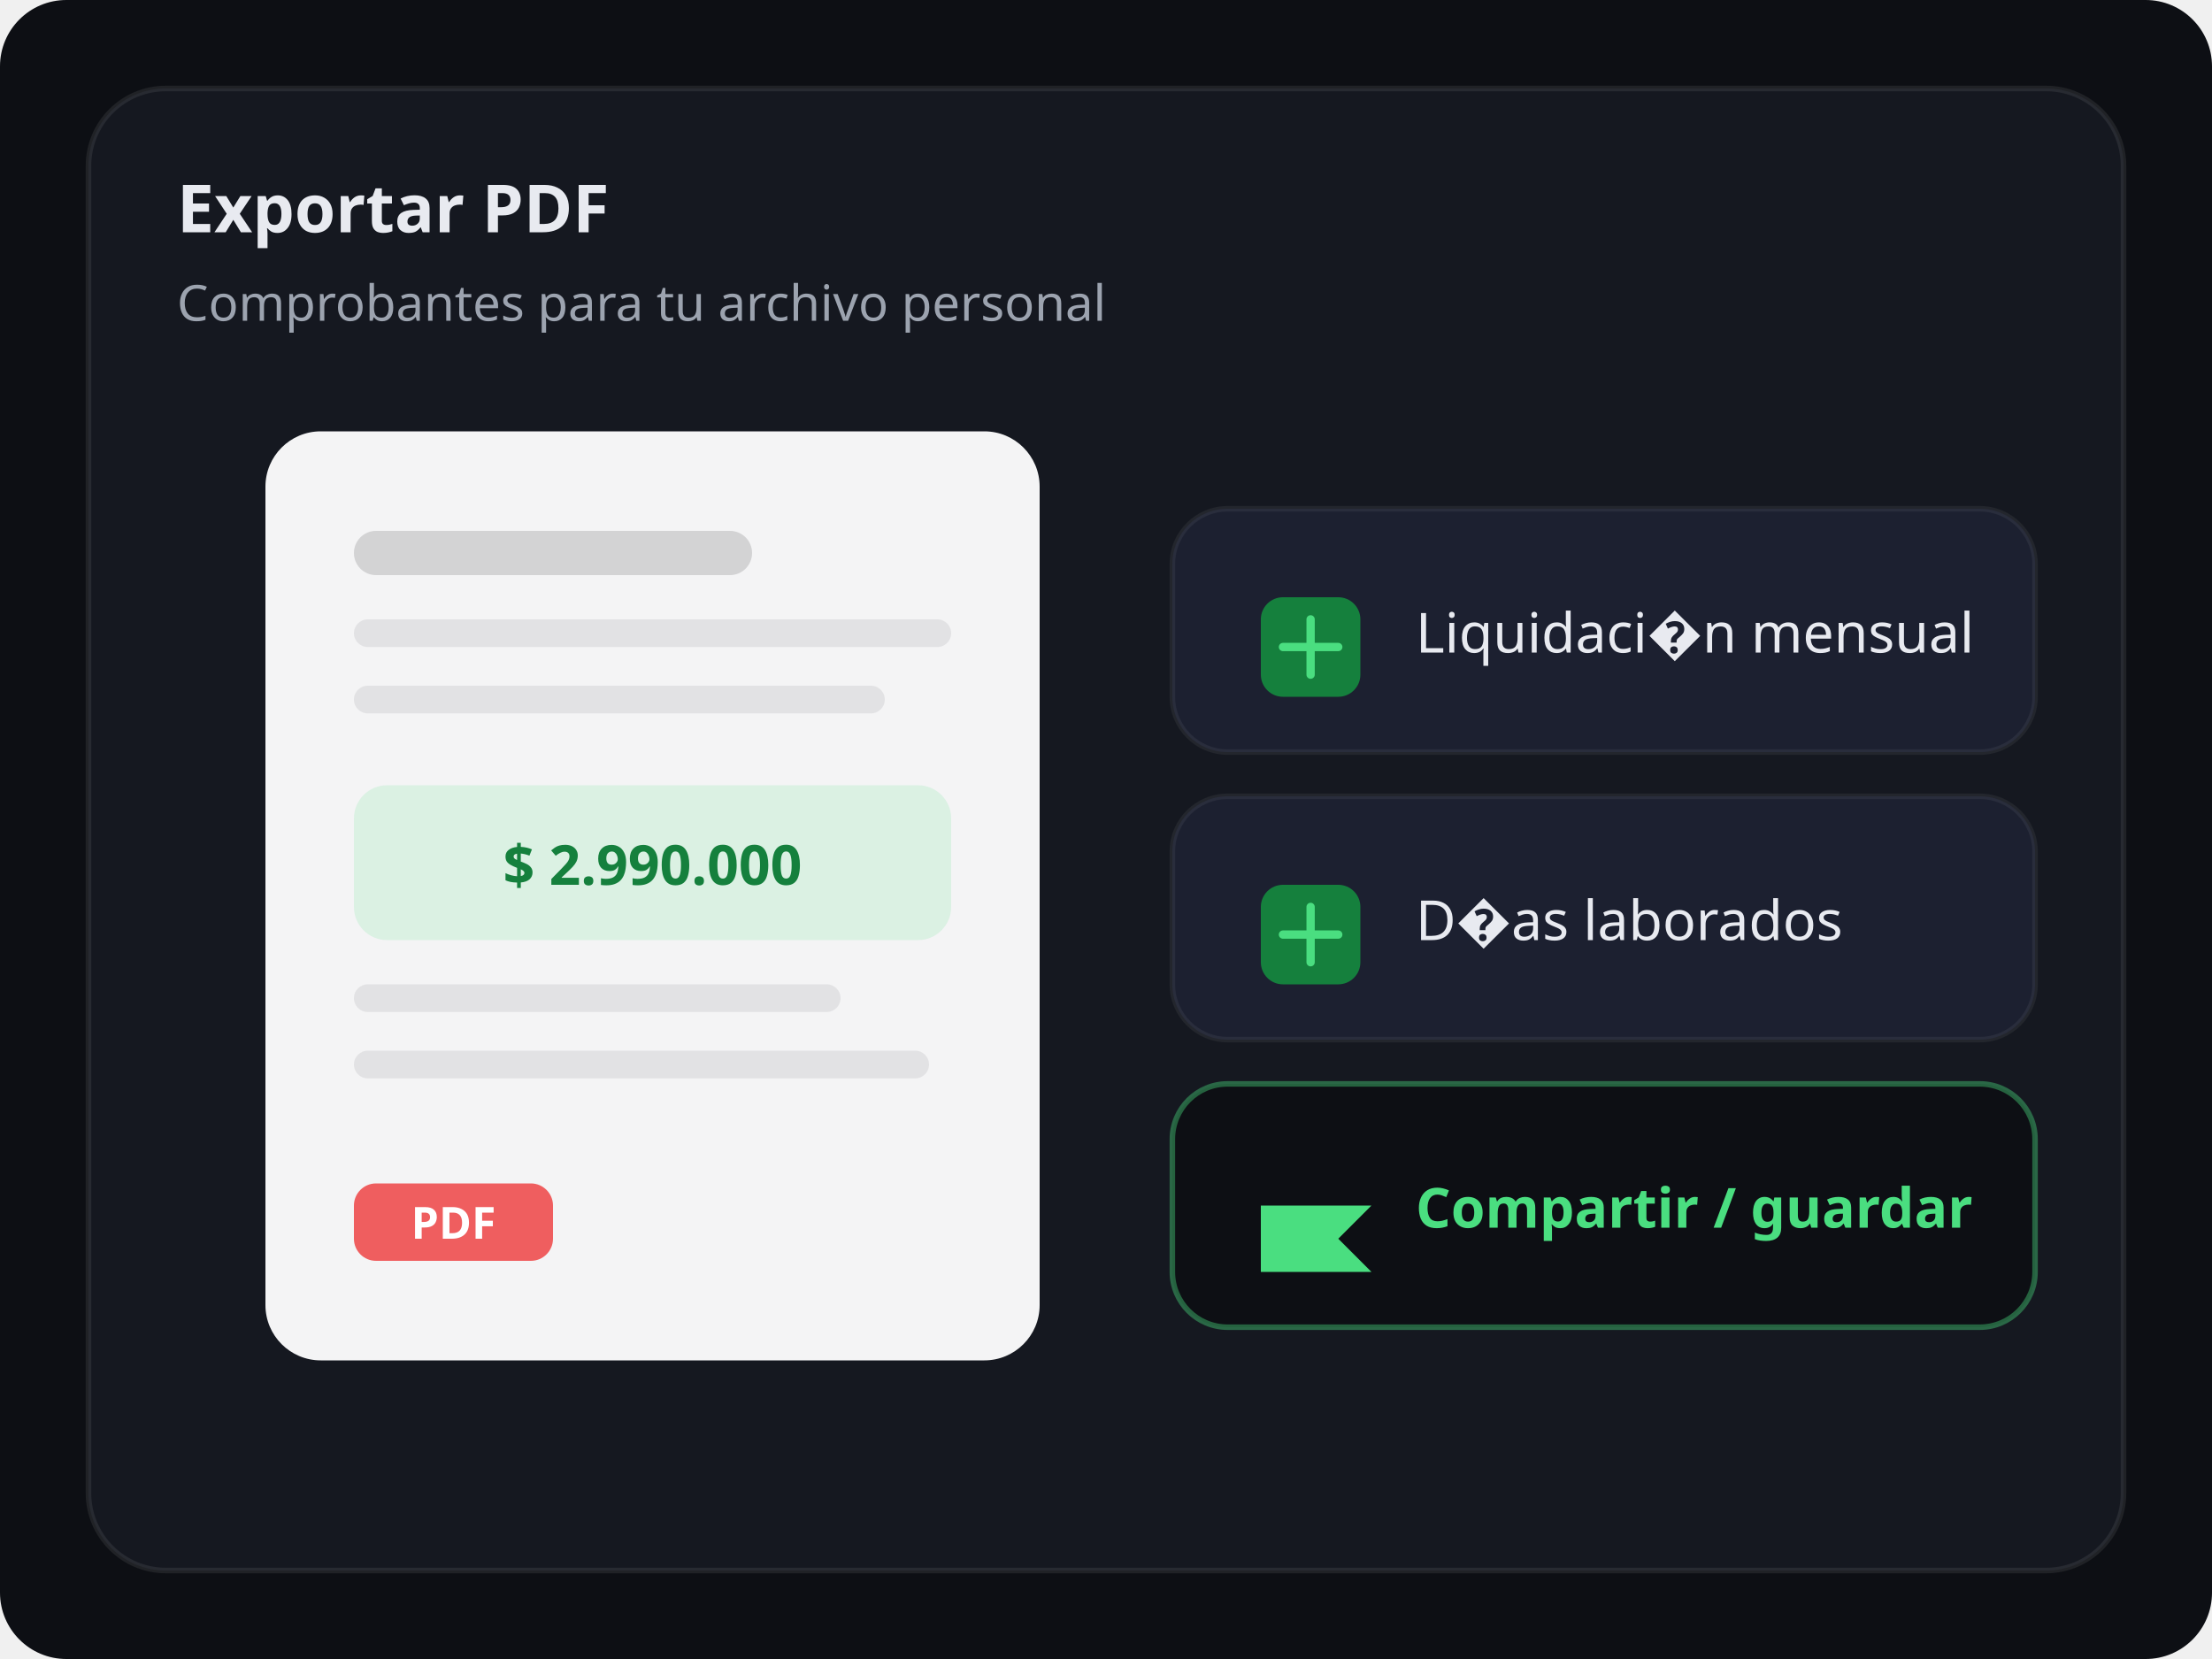
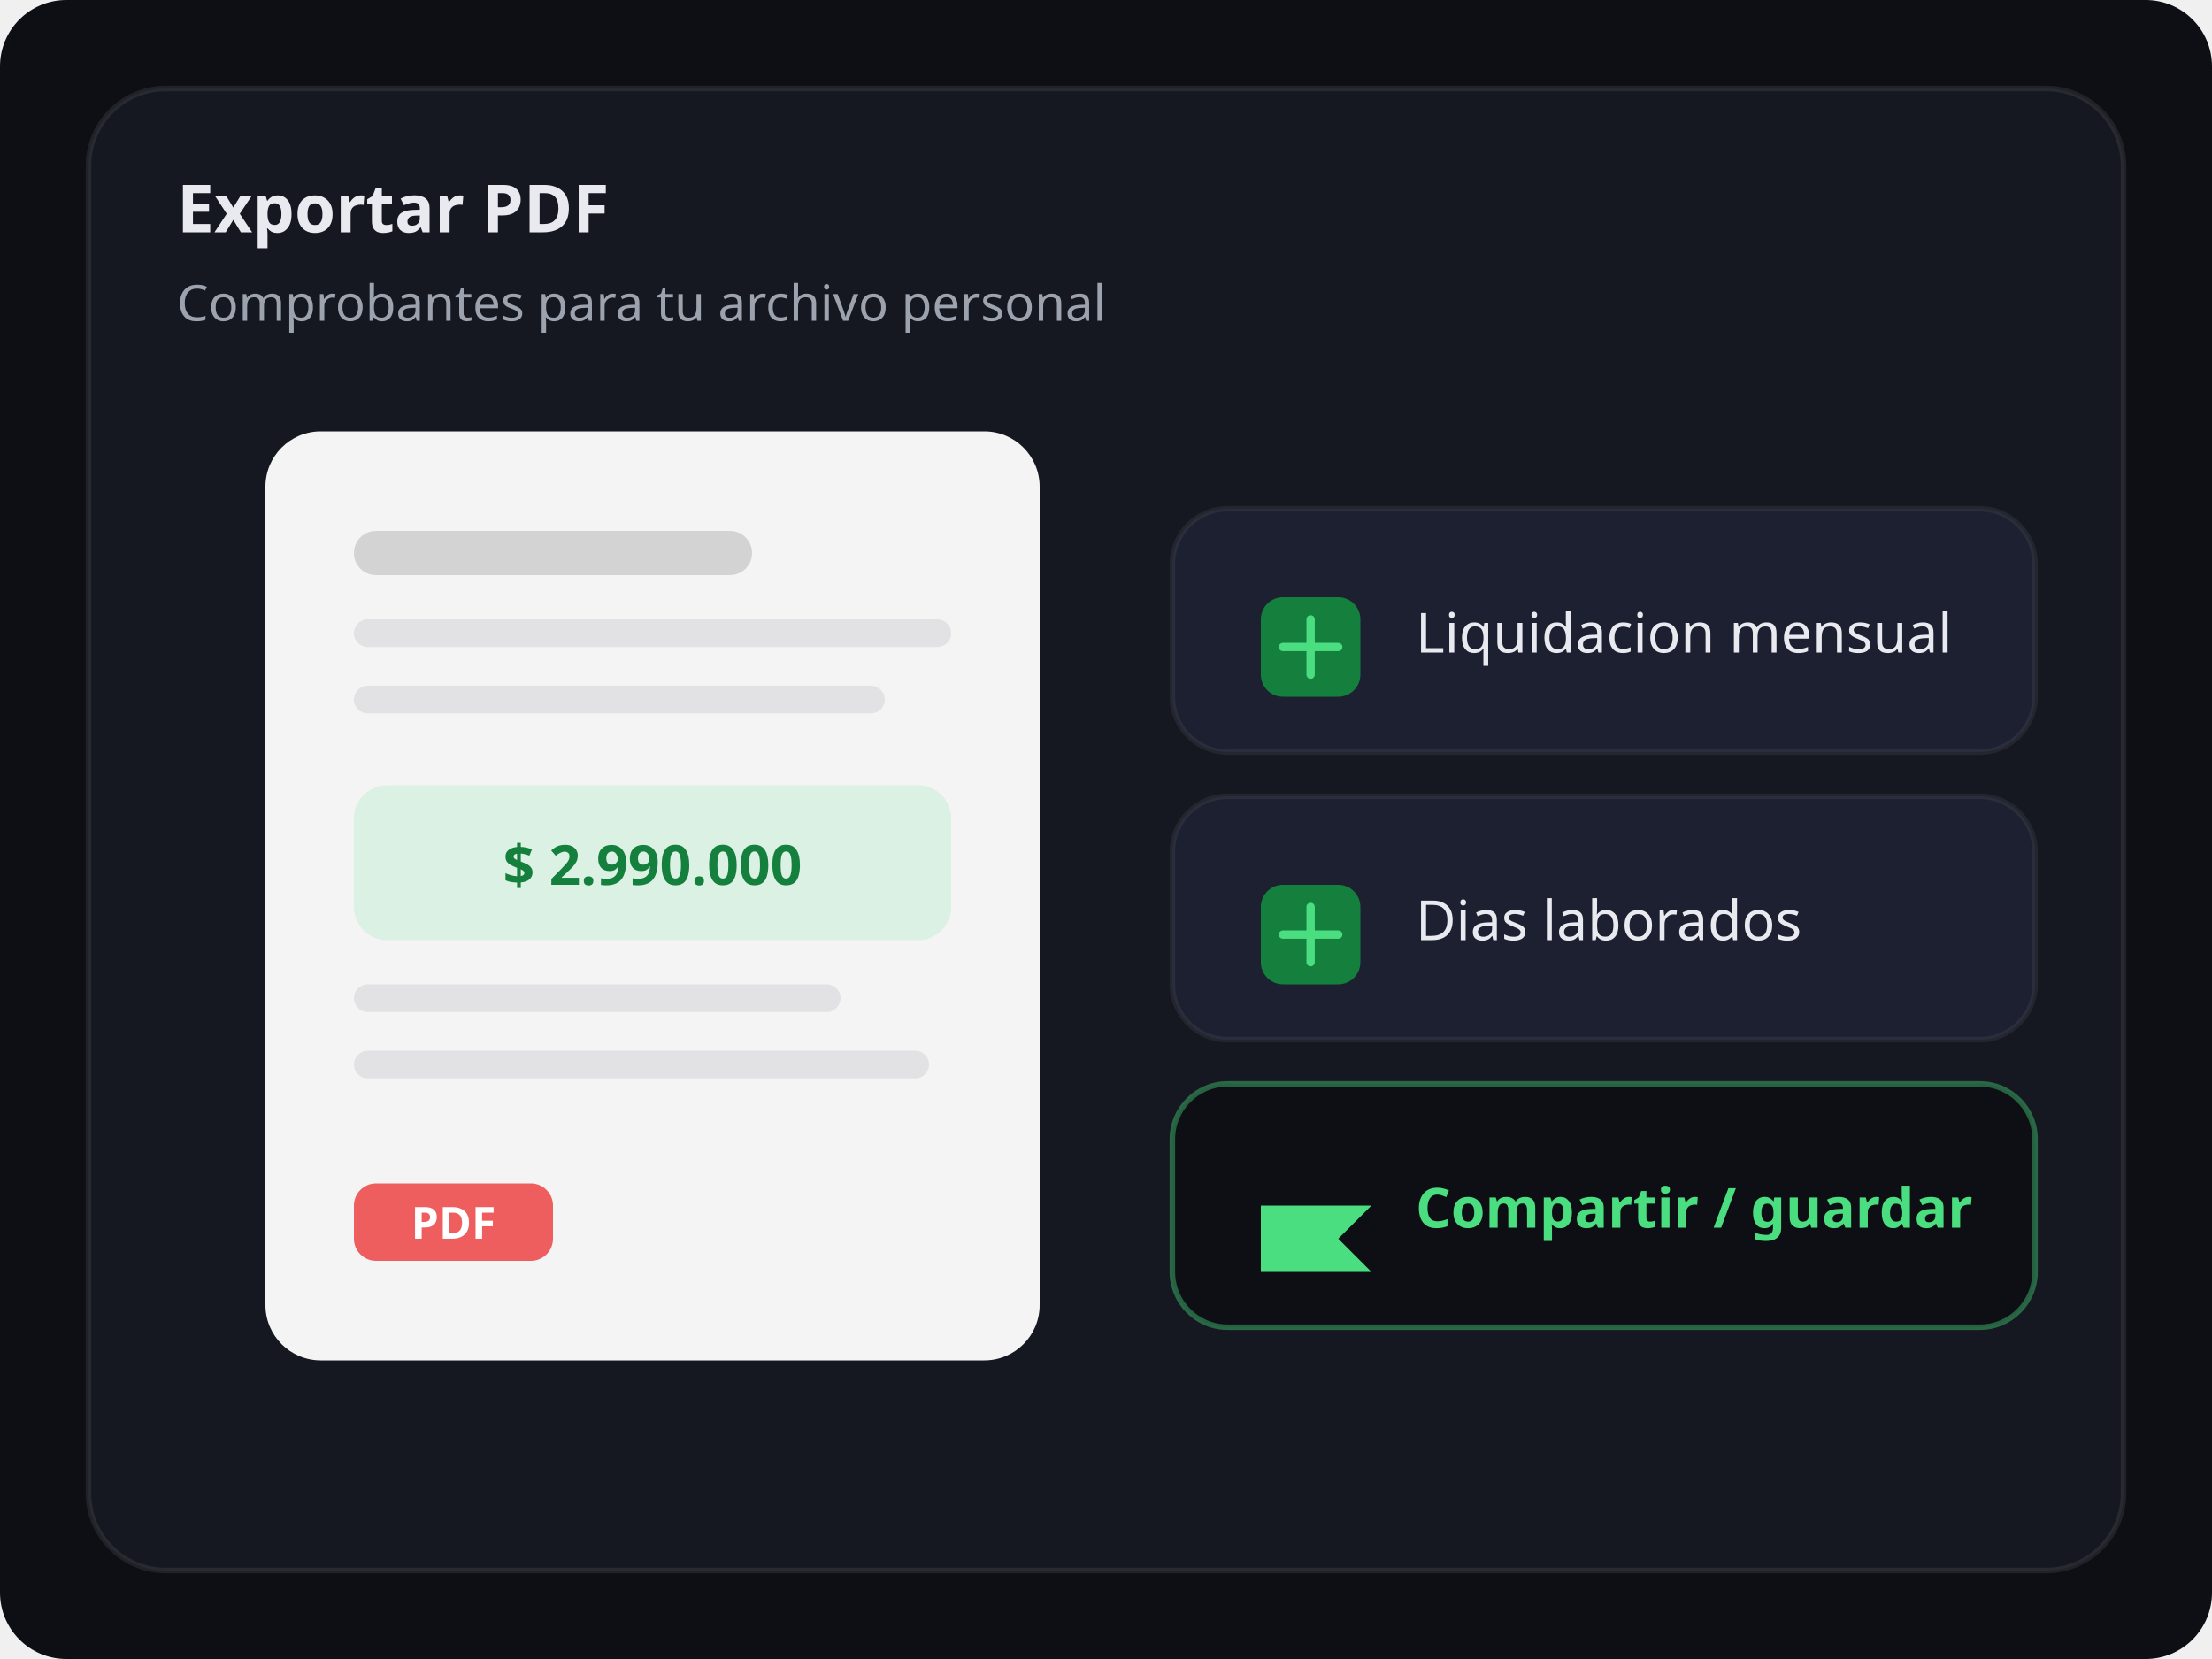
- <svg xmlns="http://www.w3.org/2000/svg" fill="none" aria-label="Exportar comprobantes PDF de n�mina" viewBox="0 0 400 300">
-   <rect width="400" height="300" fill="#0d0f14" rx="12" />
-   <rect width="368" height="268" x="16" y="16" fill="#151820" stroke="rgba(255,255,255,0.08)" rx="14" />
-   <text x="32" y="42" fill="#e8eaf0" font-family="Segoe UI, system-ui, sans-serif" font-size="12" font-weight="600">Exportar PDF</text>
-   <text x="32" y="58" fill="#9ca3af" font-family="Segoe UI, system-ui, sans-serif" font-size="9">Comprobantes para tu archivo personal</text>
-   <rect width="140" height="168" x="48" y="78" fill="#fff" fill-opacity=".95" rx="10" />
-   <rect width="72" height="8" x="64" y="96" fill="#151820" fill-opacity=".15" rx="4" />
-   <rect width="108" height="5" x="64" y="112" fill="#151820" fill-opacity=".08" rx="2.5" />
-   <rect width="96" height="5" x="64" y="124" fill="#151820" fill-opacity=".08" rx="2.5" />
-   <rect width="108" height="28" x="64" y="142" fill="#4ade80" fill-opacity=".15" rx="6" />
-   <text x="118" y="160" fill="#15803d" font-family="Segoe UI, system-ui, sans-serif" font-size="10" font-weight="700" text-anchor="middle">$ 2.990.000</text>
-   <rect width="88" height="5" x="64" y="178" fill="#151820" fill-opacity=".08" rx="2.5" />
-   <rect width="104" height="5" x="64" y="190" fill="#151820" fill-opacity=".08" rx="2.5" />
-   <rect width="36" height="14" x="64" y="214" fill="#ef4444" fill-opacity=".85" rx="4" />
-   <text x="82" y="224" fill="#fff" font-family="Segoe UI, system-ui, sans-serif" font-size="8" font-weight="700" text-anchor="middle">PDF</text>
-   <rect width="156" height="44" x="212" y="92" fill="#1c2030" stroke="rgba(255,255,255,0.06)" rx="10" />
-   <rect width="18" height="18" x="228" y="108" fill="#15803d" rx="4" />
-   <path stroke="#4ade80" stroke-linecap="round" stroke-width="1.5" d="M232 117h10m-5-5v10" />
-   <text x="256" y="118" fill="#e8eaf0" font-family="Segoe UI, system-ui, sans-serif" font-size="10">Liquidaci�n mensual</text>
-   <rect width="156" height="44" x="212" y="144" fill="#1c2030" stroke="rgba(255,255,255,0.06)" rx="10" />
-   <rect width="18" height="18" x="228" y="160" fill="#15803d" rx="4" />
-   <path stroke="#4ade80" stroke-linecap="round" stroke-width="1.5" d="M232 169h10m-5-5v10" />
-   <text x="256" y="170" fill="#e8eaf0" font-family="Segoe UI, system-ui, sans-serif" font-size="10">D�as laborados</text>
-   <rect width="156" height="44" x="212" y="196" fill="#0d0f14" stroke="#4ade80" stroke-opacity=".4" rx="10" />
-   <path fill="#4ade80" d="M228 218h20l-6 6 6 6h-20z" />
-   <text x="256" y="222" fill="#4ade80" font-family="Segoe UI, system-ui, sans-serif" font-size="10" font-weight="600">Compartir / guardar</text>
+ <svg xmlns="http://www.w3.org/2000/svg" viewBox="0 0 400 300" fill="none" role="img" aria-label="Exportar comprobantes PDF de nomina">
+   <rect width="400" height="300" rx="12" fill="#0d0f14" />
+   <rect x="16" y="16" width="368" height="268" rx="14" fill="#151820" stroke="rgba(255,255,255,0.08)" />
+   <text x="32" y="42" fill="#e8eaf0" font-family="system-ui,sans-serif" font-size="12" font-weight="600">Exportar PDF</text>
+   <text x="32" y="58" fill="#9ca3af" font-family="system-ui,sans-serif" font-size="9">Comprobantes para tu archivo personal</text>
+   <rect x="48" y="78" width="140" height="168" rx="10" fill="#ffffff" fill-opacity="0.95" />
+   <rect x="64" y="96" width="72" height="8" rx="4" fill="#151820" fill-opacity="0.15" />
+   <rect x="64" y="112" width="108" height="5" rx="2.5" fill="#151820" fill-opacity="0.08" />
+   <rect x="64" y="124" width="96" height="5" rx="2.5" fill="#151820" fill-opacity="0.08" />
+   <rect x="64" y="142" width="108" height="28" rx="6" fill="#4ade80" fill-opacity="0.15" />
+   <text x="118" y="160" fill="#15803d" font-family="system-ui,sans-serif" font-size="10" font-weight="700" text-anchor="middle">$ 2.990.000</text>
+   <rect x="64" y="178" width="88" height="5" rx="2.5" fill="#151820" fill-opacity="0.08" />
+   <rect x="64" y="190" width="104" height="5" rx="2.5" fill="#151820" fill-opacity="0.08" />
+   <rect x="64" y="214" width="36" height="14" rx="4" fill="#ef4444" fill-opacity="0.85" />
+   <text x="82" y="224" fill="#ffffff" font-family="system-ui,sans-serif" font-size="8" font-weight="700" text-anchor="middle">PDF</text>
+   <rect x="212" y="92" width="156" height="44" rx="10" fill="#1c2030" stroke="rgba(255,255,255,0.06)" />
+   <rect x="228" y="108" width="18" height="18" rx="4" fill="#15803d" />
+   <path d="M232 117h10M237 112v10" stroke="#4ade80" stroke-width="1.5" stroke-linecap="round" />
+   <text x="256" y="118" fill="#e8eaf0" font-family="system-ui,sans-serif" font-size="10">Liquidacion mensual</text>
+   <rect x="212" y="144" width="156" height="44" rx="10" fill="#1c2030" stroke="rgba(255,255,255,0.06)" />
+   <rect x="228" y="160" width="18" height="18" rx="4" fill="#15803d" />
+   <path d="M232 169h10M237 164v10" stroke="#4ade80" stroke-width="1.5" stroke-linecap="round" />
+   <text x="256" y="170" fill="#e8eaf0" font-family="system-ui,sans-serif" font-size="10">Dias laborados</text>
+   <rect x="212" y="196" width="156" height="44" rx="10" fill="#0d0f14" stroke="#4ade80" stroke-opacity="0.4" />
+   <path d="M228 218h20l-6 6 6 6h-20v-12z" fill="#4ade80" />
+   <text x="256" y="222" fill="#4ade80" font-family="system-ui,sans-serif" font-size="10" font-weight="600">Compartir / guardar</text>
</svg>
